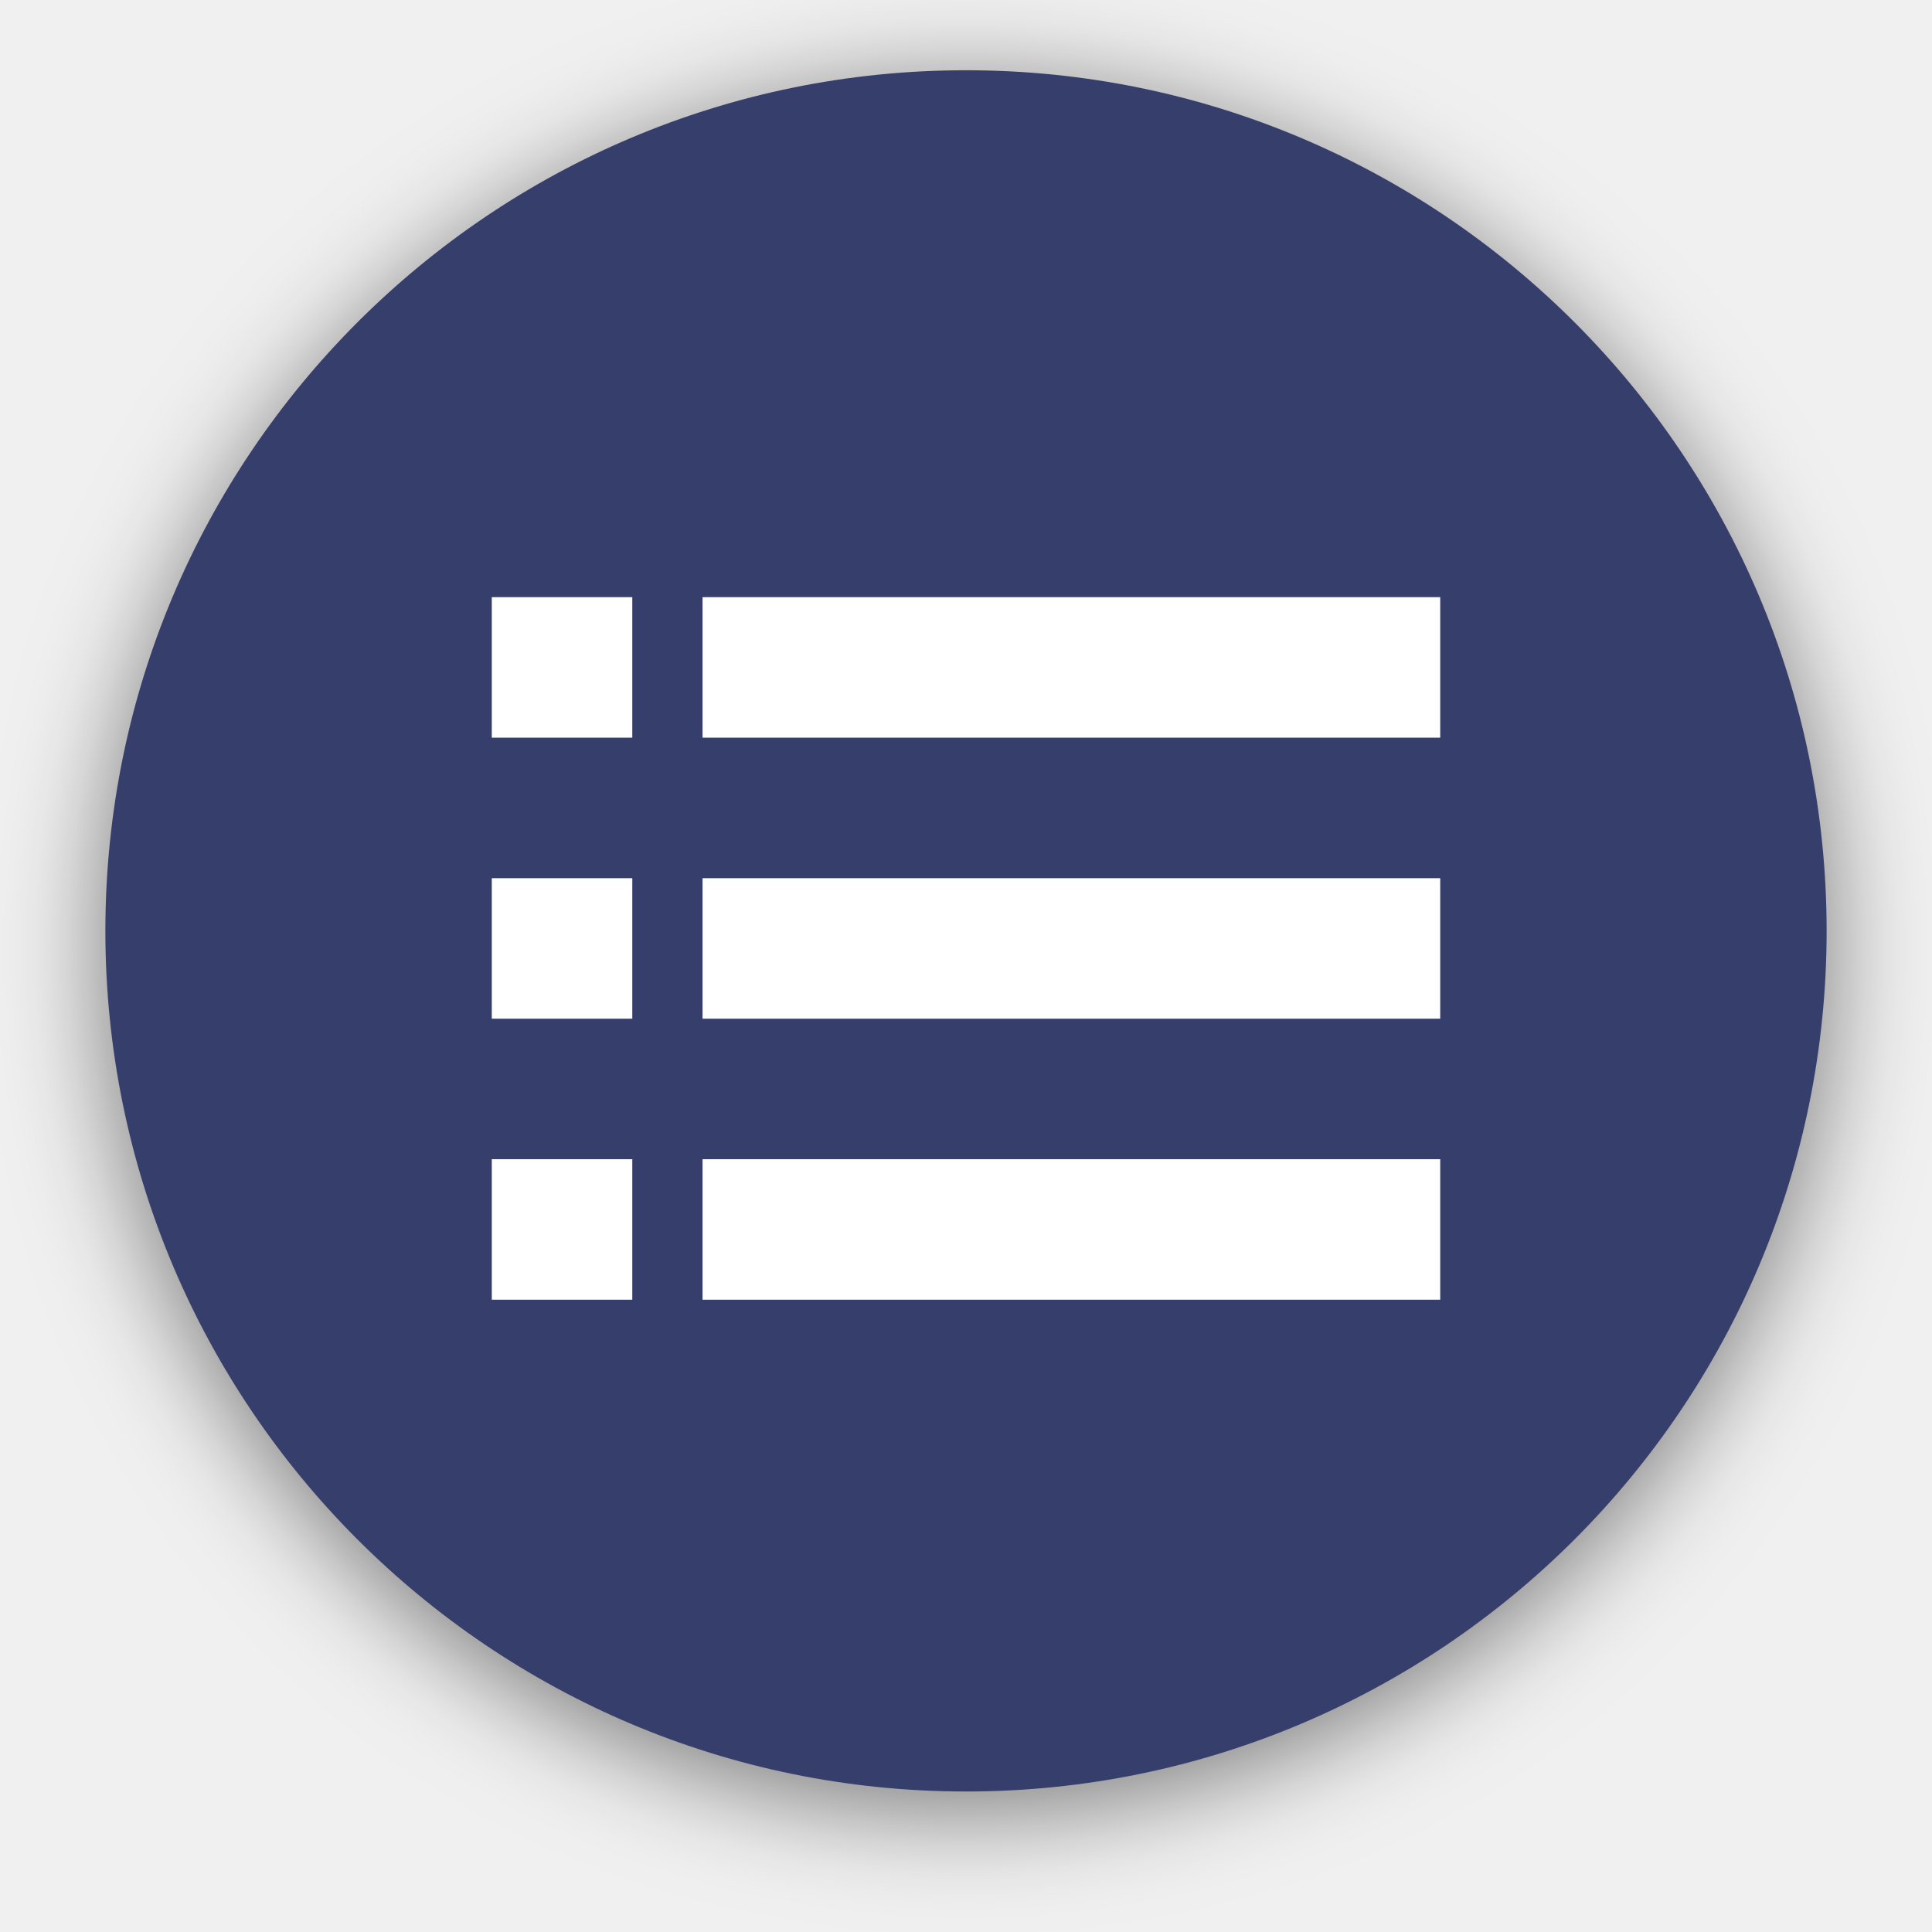
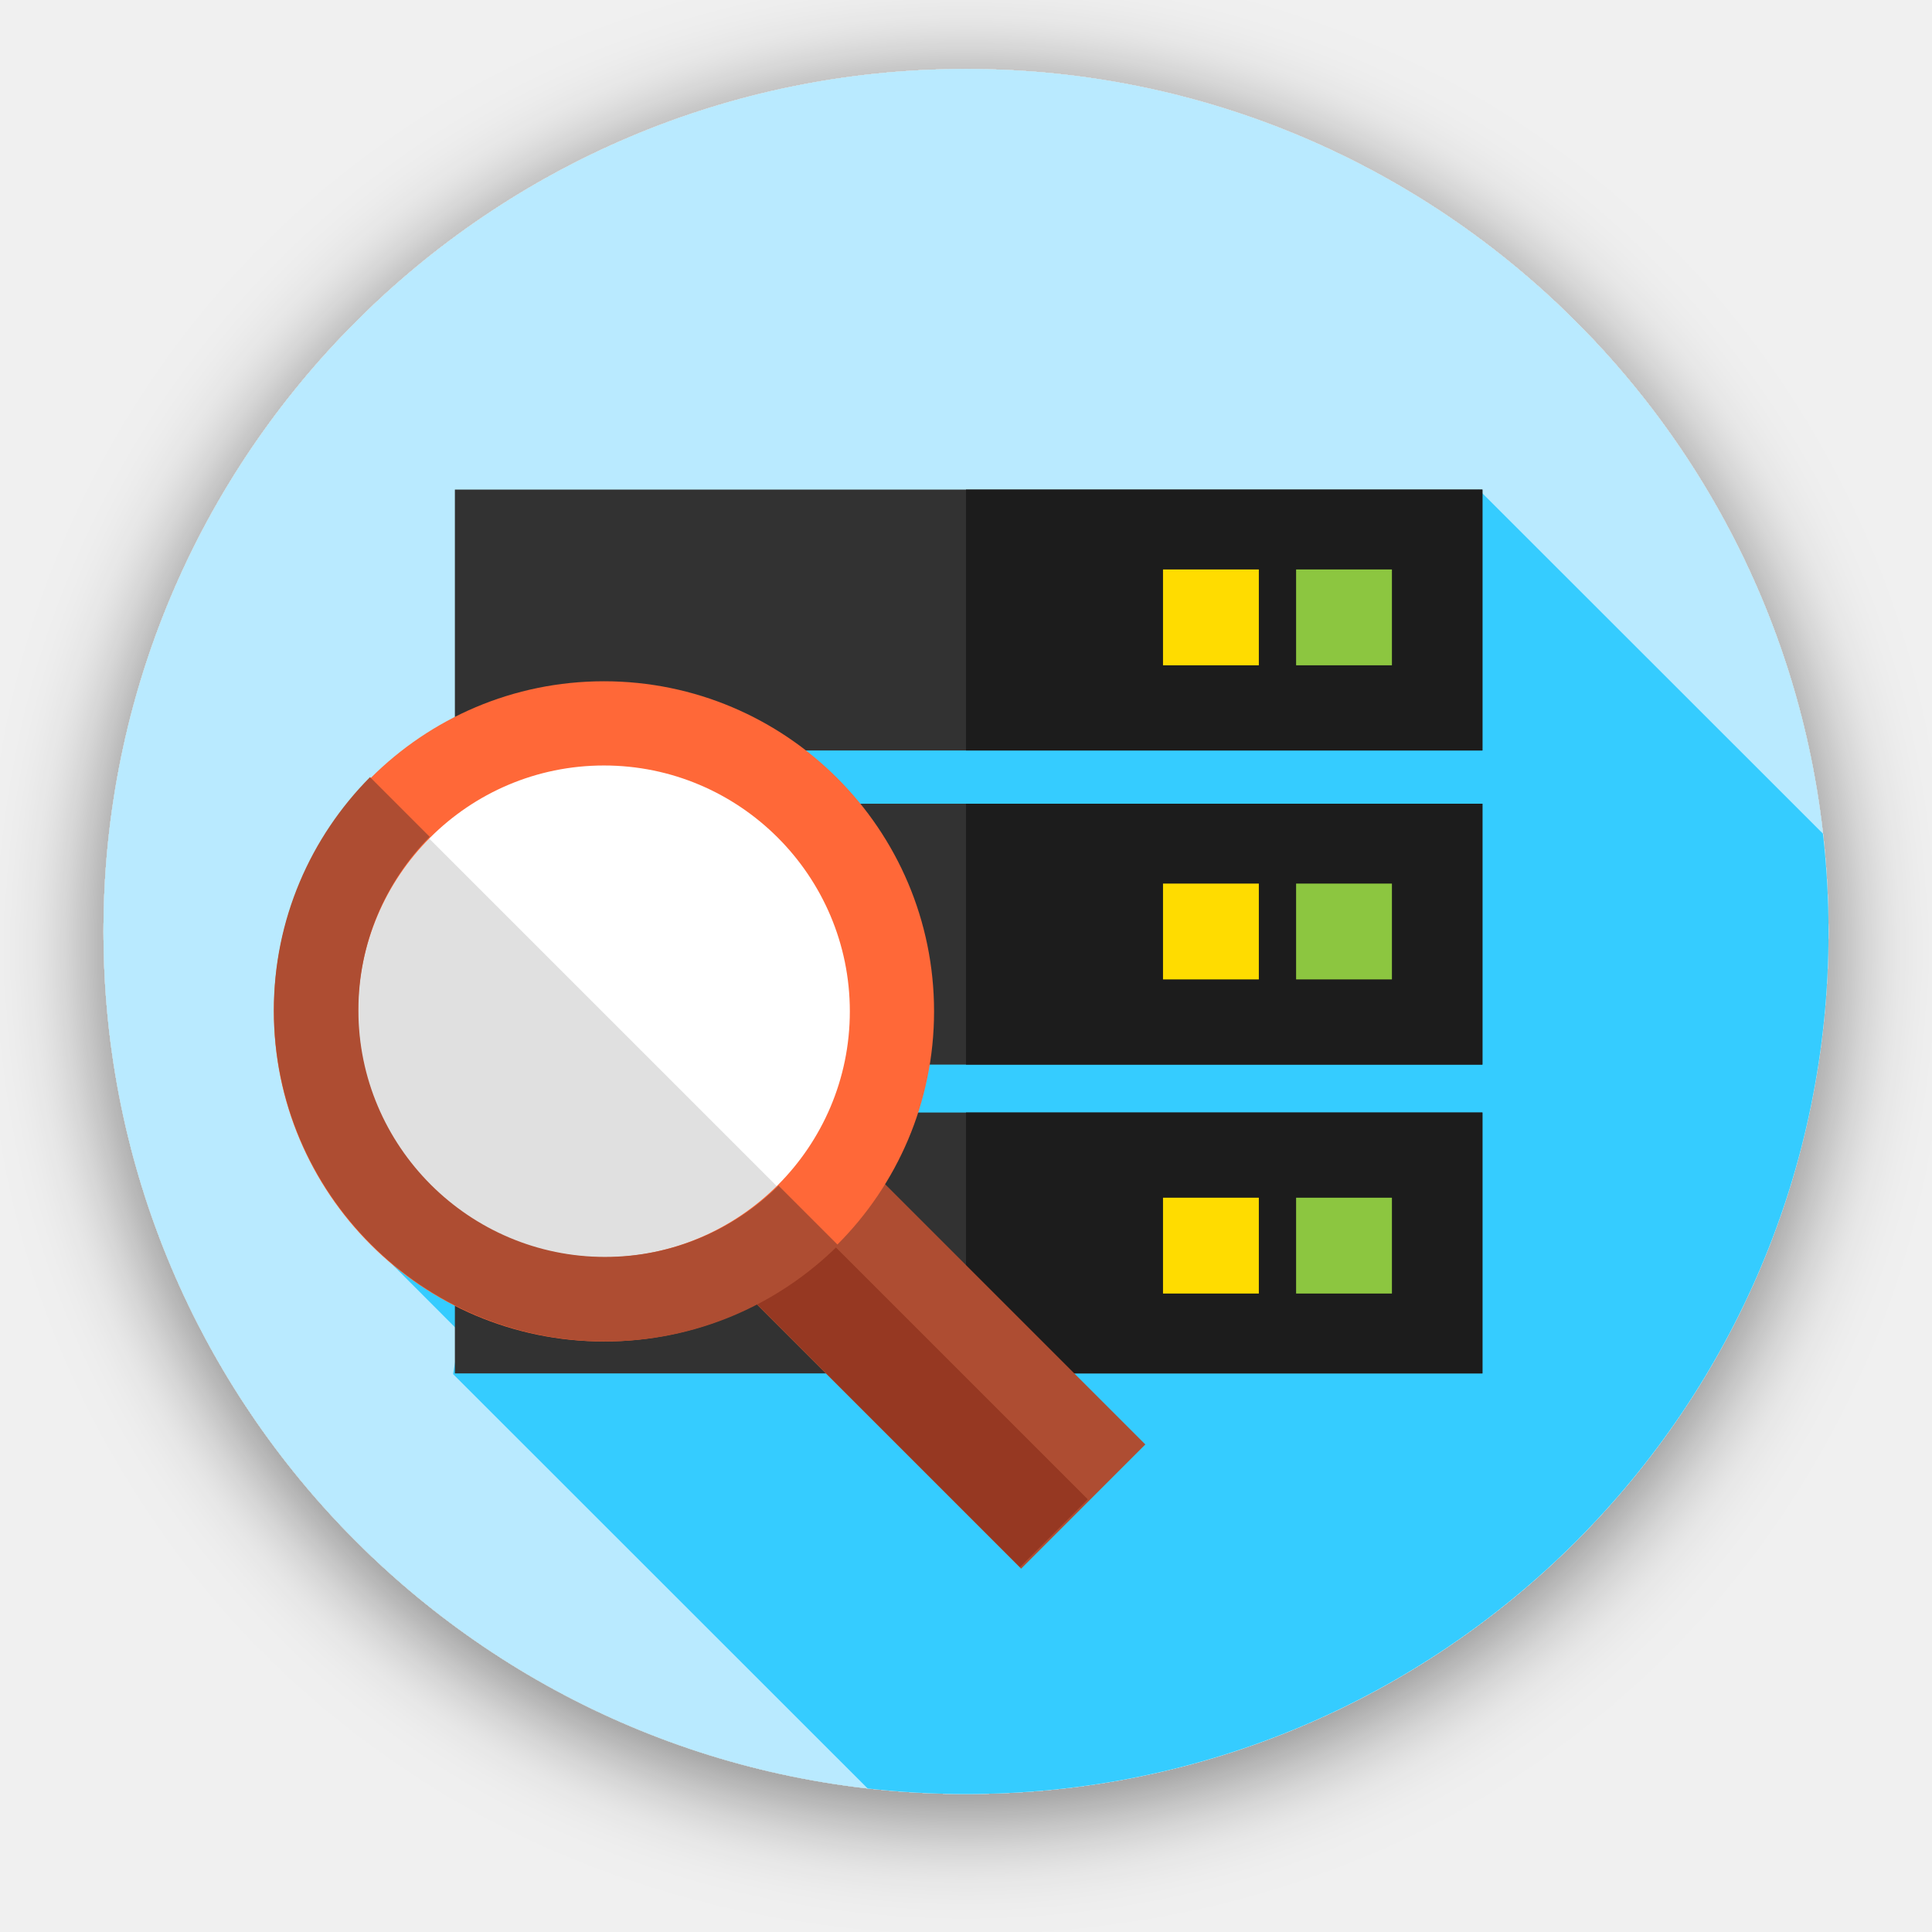
- <svg xmlns="http://www.w3.org/2000/svg" xmlns:xlink="http://www.w3.org/1999/xlink" width="55px" height="55px" viewBox="0 0 55 55" version="1.1">
+ <svg xmlns="http://www.w3.org/2000/svg" width="56px" height="56px" viewBox="0 0 56 56" version="1.1">
  <defs>
-     <circle id="path-1" cx="24.5" cy="24.5" r="24.5" />
-     <filter x="-9.7%" y="-8.7%" width="119.4%" height="119.4%" filterUnits="objectBoundingBox" id="filter-2">
+     <filter x="-9.5%" y="-8.5%" width="119.0%" height="119.0%" filterUnits="objectBoundingBox" id="filter-1">
      <feOffset dx="0" dy="0.5" in="SourceAlpha" result="shadowOffsetOuter1" />
      <feGaussianBlur stdDeviation="1.5" in="shadowOffsetOuter1" result="shadowBlurOuter1" />
-       <feColorMatrix values="0 0 0 0 0   0 0 0 0 0   0 0 0 0 0  0 0 0 0.5 0" type="matrix" in="shadowBlurOuter1" />
+       <feColorMatrix values="0 0 0 0 0   0 0 0 0 0   0 0 0 0 0  0 0 0 0.5 0" type="matrix" in="shadowBlurOuter1" result="shadowMatrixOuter1" />
+       <feMerge>
+         <feMergeNode in="shadowMatrixOuter1" />
+         <feMergeNode in="SourceGraphic" />
+       </feMerge>
    </filter>
  </defs>
  <g id="Pages" stroke="none" stroke-width="1" fill="none" fill-rule="evenodd">
-     <g id="Landing-Page-Mobile-Portrait" transform="translate(-244, -40)">
-       <g id="Navigation" transform="translate(25, 38)">
-         <g id="Menu" transform="translate(222, 4)">
-           <g id="Oval-4">
-             <use fill="black" fill-opacity="1" filter="url(#filter-2)" xlink:href="#path-1" />
-             <use fill="#363E6B" fill-rule="evenodd" xlink:href="#path-1" />
-           </g>
-           <g id="list" transform="translate(11, 15)" fill-rule="nonzero" fill="#FFFFFF">
-             <rect id="Rectangle-path" x="6" y="16" width="21" height="4" />
-             <rect id="Rectangle-path" x="6" y="8" width="21" height="4" />
-             <rect id="Rectangle-path" x="6" y="0" width="21" height="4" />
-             <rect id="Rectangle-path" x="0" y="16" width="4" height="4" />
-             <rect id="Rectangle-path" x="0" y="8" width="4" height="4" />
-             <rect id="Rectangle-path" x="0" y="0" width="4" height="4" />
-           </g>
+     <g id="Crawling-Page-Search-Box-Desktop-HD" transform="translate(-699, -145)" fill-rule="nonzero">
+       <g id="Group-15" filter="url(#filter-1)" transform="translate(702, 147)">
+         <g id="server">
+           <circle id="Oval" fill="#B9EAFF" cx="25" cy="25" r="25" />
+           <path d="M50,25.009 C50,24.047 49.944,23.098 49.838,22.163 L39.86,12.191 L13.03,21.241 L8.179,34.459 L10.342,36.627 L10.132,37.828 L22.148,49.838 C23.083,49.944 24.033,50 24.996,50 C38.805,50 50,38.811 50,25.009 Z" id="Shape" fill="#35CCFF" />
+           <rect id="Rectangle-path" fill="#333333" x="10.185" y="12.191" width="29.784" height="7.562" />
+           <rect id="Rectangle-path" fill="#1A1A1A" x="25" y="12.191" width="14.969" height="7.562" />
+           <rect id="Rectangle-path" fill="#8CC63F" x="34.568" y="14.506" width="2.778" height="2.778" />
+           <rect id="Rectangle-path" fill="#FFDC00" x="30.71" y="14.506" width="2.778" height="2.778" />
+           <rect id="Rectangle-path" fill="#333333" x="10.185" y="21.296" width="29.784" height="7.562" />
+           <rect id="Rectangle-path" fill="#1A1A1A" x="25" y="21.296" width="14.969" height="7.562" />
+           <rect id="Rectangle-path" fill="#8CC63F" x="34.568" y="23.611" width="2.778" height="2.778" />
+           <rect id="Rectangle-path" fill="#FFDC00" x="30.71" y="23.611" width="2.778" height="2.778" />
+           <rect id="Rectangle-path" fill="#333333" x="10.185" y="30.247" width="29.784" height="7.562" />
+           <rect id="Rectangle-path" fill="#1A1A1A" x="25" y="30.247" width="14.969" height="7.562" />
+           <rect id="Rectangle-path" fill="#8CC63F" x="34.568" y="32.716" width="2.778" height="2.778" />
+           <rect id="Rectangle-path" fill="#FFDC00" x="30.71" y="32.716" width="2.778" height="2.778" />
+           <rect id="Rectangle-path" fill="#AE4E32" transform="translate(24.30556, 37.57716) rotate(-135) translate(-24.30556, -37.57716) " x="18.519" y="35.031" width="11.574" height="5.093" />
+           <rect id="Rectangle-path" fill="#963722" transform="translate(23.45679, 38.34877) rotate(135) translate(-23.45679, -38.34877) " x="22.068" y="32.562" width="2.778" height="11.574" />
+           <circle id="Oval" fill="#FFFFFF" cx="14.506" cy="27.315" r="8.333" />
+           <path d="M8.585,21.451 C7.094,22.956 6.173,25.027 6.173,27.314 C6.173,31.917 9.904,35.648 14.507,35.648 C16.794,35.648 18.865,34.727 20.37,33.236 L8.585,21.451 Z" id="Shape" fill="#E0E0E0" />
+           <path d="M14.506,36.883 C9.23,36.883 4.938,32.591 4.938,27.315 C4.938,22.039 9.23,17.747 14.506,17.747 C19.782,17.747 24.074,22.039 24.074,27.315 C24.074,32.591 19.782,36.883 14.506,36.883 Z M14.506,20.188 C10.576,20.188 7.379,23.385 7.379,27.315 C7.379,31.245 10.576,34.442 14.506,34.442 C18.436,34.442 21.633,31.245 21.633,27.315 C21.633,23.385 18.436,20.188 14.506,20.188 Z" id="Shape" fill="#FF6838" />
+           <path d="M19.565,32.365 C18.272,33.643 16.497,34.433 14.54,34.433 C10.596,34.433 7.388,31.225 7.388,27.281 C7.388,25.324 8.178,23.549 9.456,22.256 L7.725,20.525 C6.003,22.261 4.938,24.649 4.938,27.281 C4.938,32.575 9.245,36.883 14.54,36.883 C17.172,36.883 19.56,35.818 21.296,34.096 L19.565,32.365 Z" id="Shape" fill="#AE4E32" />
        </g>
      </g>
    </g>
  </g>
</svg>
